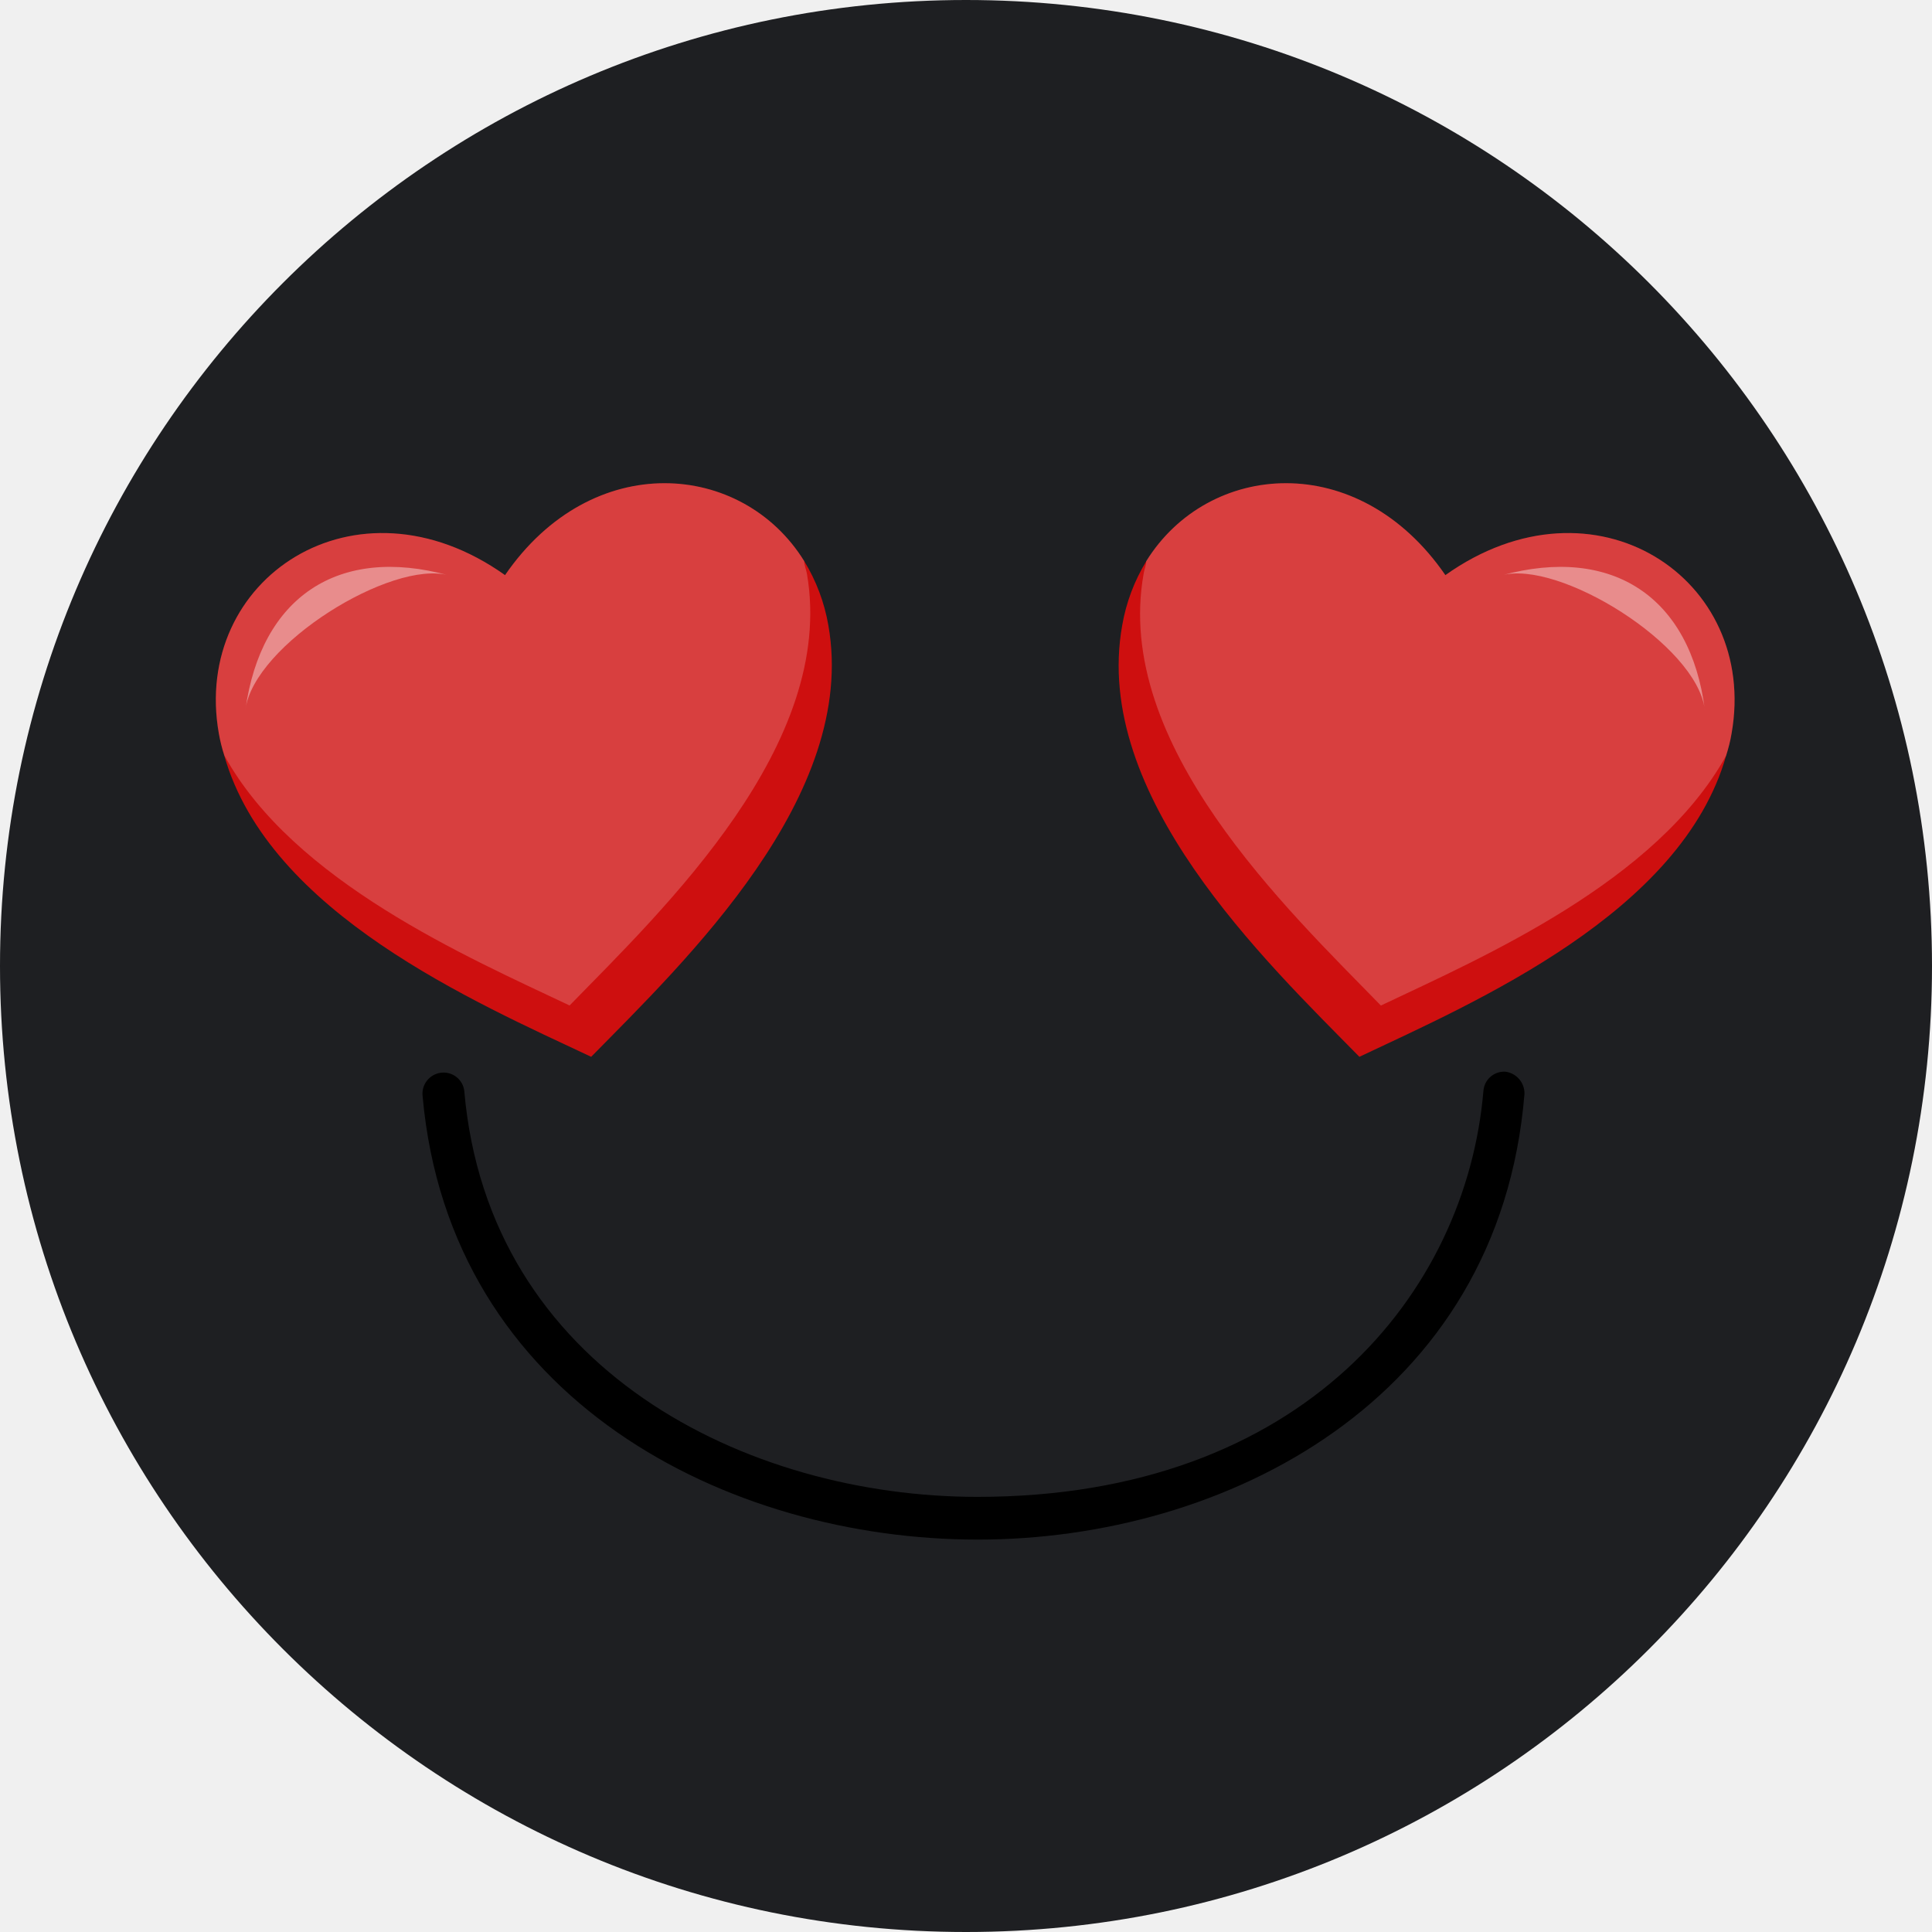
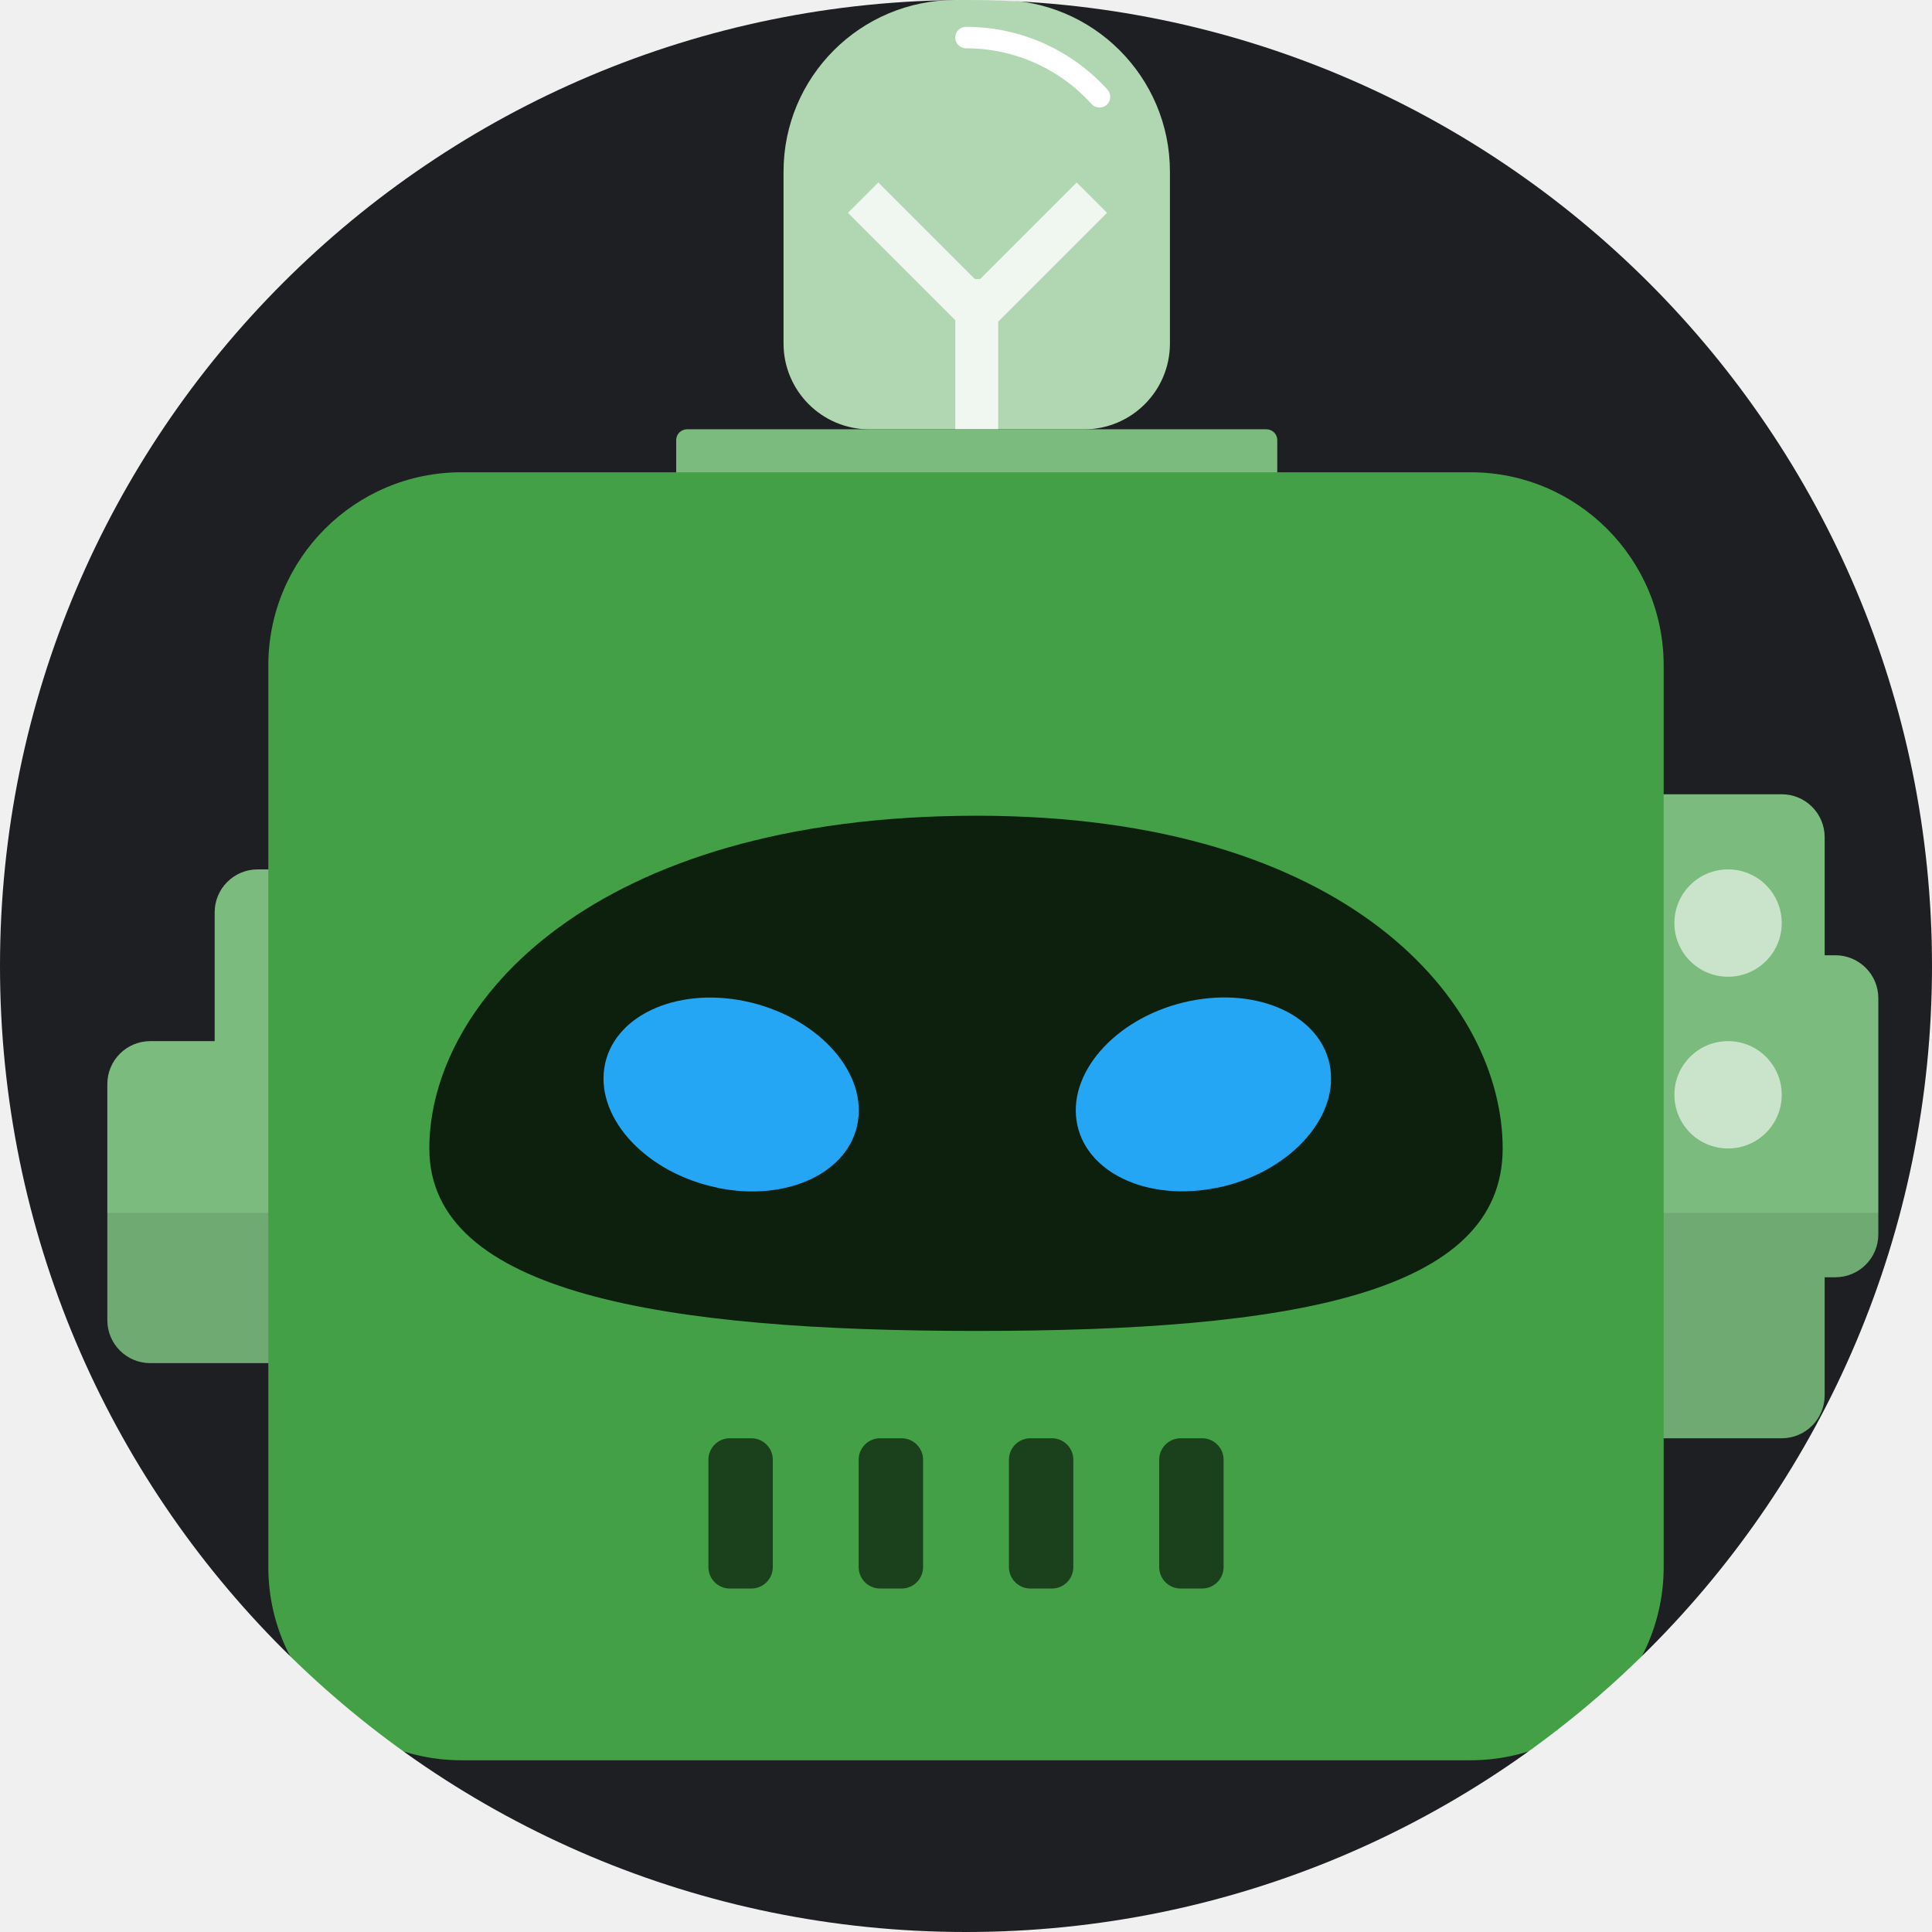
- <svg xmlns="http://www.w3.org/2000/svg" viewBox="0 0 200 200" fill="none" shape-rendering="auto">
+ <svg xmlns="http://www.w3.org/2000/svg" viewBox="0 0 180 180" fill="none" shape-rendering="auto">
  <mask id="viewboxMask">
-     <rect width="200" height="200" rx="100" ry="100" x="0" y="0" fill="#fff" />
+     <rect width="180" height="180" rx="90" ry="90" x="0" y="0" fill="#fff" />
  </mask>
  <g mask="url(#viewboxMask)">
-     <rect fill="#1e1f22" width="200" height="200" x="0" y="0" />
-     <g transform="matrix(1.5625 0 0 1.5625 37.5 110.94)">
-       <path d="M40.77 31C24.27 31 5.8 21.8 4 1.63A1.4 1.4 0 0 1 5.21.07a1.38 1.38 0 0 1 1.55 1.21c1.6 18.47 18.74 26.89 34 26.89 21.58 0 32.38-13.53 33.52-26.89A1.38 1.38 0 0 1 75.73 0 1.45 1.45 0 0 1 77 1.47C75.34 21.84 57.08 31 40.8 31h-.03Z" fill="#000" />
+     <rect fill="#1e1f22" width="180" height="180" x="0" y="0" />
+     <g transform="translate(0 66)">
+       <mask id="sidesSquareAssymetric-a" style="mask-type:luminance" maskUnits="userSpaceOnUse" x="10" y="8" width="165" height="60">
+         <g fill="#fff">
+           <rect x="10" y="31" width="36" height="30" rx="4" />
+           <rect x="20" y="15" width="26" height="30" rx="4" />
+           <rect x="139" y="23" width="36" height="30" rx="4" />
+           <rect x="134" y="8" width="36" height="60" rx="4" />
+         </g>
+       </mask>
+       <g mask="url(#sidesSquareAssymetric-a)">
+         <path d="M0 0h180v76H0V0Z" fill="#43a047" />
+         <path d="M0 0h180v76H0V0Z" fill="#fff" fill-opacity=".3" />
+         <path fill="#000" fill-opacity=".1" d="M0 47h180v29H0z" />
+         <circle cx="161" cy="20" r="5" fill="#fff" fill-opacity=".6" />
+         <circle cx="161" cy="36" r="5" fill="#fff" fill-opacity=".6" />
+       </g>
    </g>
-     <g transform="matrix(1.5625 0 0 1.5625 31.25 59.38)">
+     <g transform="translate(41)">
+       <mask id="topBulb01-a" style="mask-type:luminance" maskUnits="userSpaceOnUse" x="22" y="0" width="56" height="52">
+         <g fill="#fff">
+           <path fill-rule="evenodd" clip-rule="evenodd" d="M32 16A16 16 0 0 1 48 0h4a16 16 0 0 1 16 16v16a8 8 0 0 1-8 8H40a8 8 0 0 1-8-8V16Z" />
+           <rect x="22" y="40" width="56" height="12" rx="1" />
+         </g>
+       </mask>
+       <g mask="url(#topBulb01-a)">
+         <path d="M0 0h100v52H0V0Z" fill="#43a047" />
+         <path d="M0 0h100v52H0V0Z" fill="#fff" fill-opacity=".3" />
+         <path fill="#fff" fill-opacity=".4" d="M20-3h60v43H20z" />
+         <path d="M49 3.5c4.93 0 9.37 2.13 12.44 5.52" stroke="#fff" stroke-width="2" stroke-linecap="round" />
+         <path d="m49.83 26-9-9L38 19.83l10 10V40h4V29.97l10.14-10.14L59.31 17l-9 9h-.48Z" fill="#fff" fill-opacity=".8" />
+       </g>
+     </g>
+     <g transform="translate(25 44)">
+       <mask id="faceSquare01-a" style="mask-type:luminance" maskUnits="userSpaceOnUse" x="0" y="0" width="130" height="120">
+         <rect width="130" height="120" rx="18" fill="#fff" />
+       </mask>
+       <g mask="url(#faceSquare01-a)">
+         <path d="M-2-2h134v124H-2V-2Z" fill="#43a047" />
+         <g transform="translate(-1 -1)" />
+       </g>
+     </g>
+     <g transform="translate(52 124)">
+       <g fill="#000" fill-opacity=".6">
+         <rect x="28" y="10" width="6" height="14" rx="2" />
+         <rect x="14" y="10" width="6" height="14" rx="2" />
+         <rect x="42" y="10" width="6" height="14" rx="2" />
+         <rect x="56" y="10" width="6" height="14" rx="2" />
+       </g>
+     </g>
+     <g transform="translate(38 76)">
      <g fill-rule="evenodd" clip-rule="evenodd">
-         <path d="M19.16 32.01C11.5 28.4-2.17 22.5-5.14 12.06a10.8 10.8 0 0 1-.36-1.46C-7.32.33 3.58-6.92 13.46.1 19.24-8.3 29.2-7.43 33.28-.83a12.1 12.1 0 0 1 1.6 4.25c2 11.3-9.5 22.27-15.72 28.6Z" fill="#CE0F0F" />
-         <path opacity=".2" d="M17.73 28.61C10.96 25.4-.53 20.41-5.13 12.06a10.8 10.8 0 0 1-.37-1.46C-7.32.33 3.58-6.92 13.46.1 19.24-8.3 29.2-7.43 33.28-.83c0 .27.13.55.18.83 1.96 11.33-9.5 22.23-15.73 28.62Z" fill="#fff" />
-         <path opacity=".4" d="M-3.74 9.01C-3.18 4.7 5.96-.95 9.74.12 2.38-1.9-2.71 1.58-3.74 9.02Z" fill="#fff" />
-         <path d="M70.07 32.01c7.66-3.62 21.33-9.52 24.29-19.95.15-.48.28-.97.36-1.46C96.54.33 85.65-6.92 75.76.1 69.98-8.3 60.04-7.43 55.95-.83a12.1 12.1 0 0 0-1.6 4.25c-2.03 11.3 9.5 22.27 15.72 28.6Z" fill="#CE0F0F" />
-         <path opacity=".2" d="M71.5 28.61c6.77-3.21 18.25-8.2 22.86-16.55.15-.48.28-.97.36-1.46C96.54.33 85.65-6.92 75.76.1 69.98-8.3 60.04-7.43 55.94-.83c0 .27-.13.55-.17.83-2.03 11.33 9.5 22.23 15.72 28.62Z" fill="#fff" />
-         <path opacity=".4" d="M92.95 9.01C92.41 4.7 83.25-.95 79.47.12 86.85-1.9 92 1.58 92.95 9.02Z" fill="#fff" />
+         <path d="M53 0c34.75 0 49 17.47 49 31 0 13.53-19.59 17-49 17-29.05 0-51-3.47-51-17S17.11 0 53 0Z" fill="#000" fill-opacity=".8" />
+         <path d="M28.82 34.65c-6.53-1.35-11.24-6.34-10.52-11.14.72-4.79 6.6-7.58 13.12-6.23 6.53 1.36 11.24 6.35 10.52 11.15-.72 4.8-6.6 7.59-13.12 6.23ZM75.42 34.65c-6.52 1.36-12.4-1.43-13.12-6.23-.72-4.8 4-9.8 10.52-11.15 6.52-1.35 12.4 1.44 13.12 6.24.72 4.81-4 9.8-10.52 11.15Z" fill="#25A6F5" />
      </g>
    </g>
  </g>
</svg>
